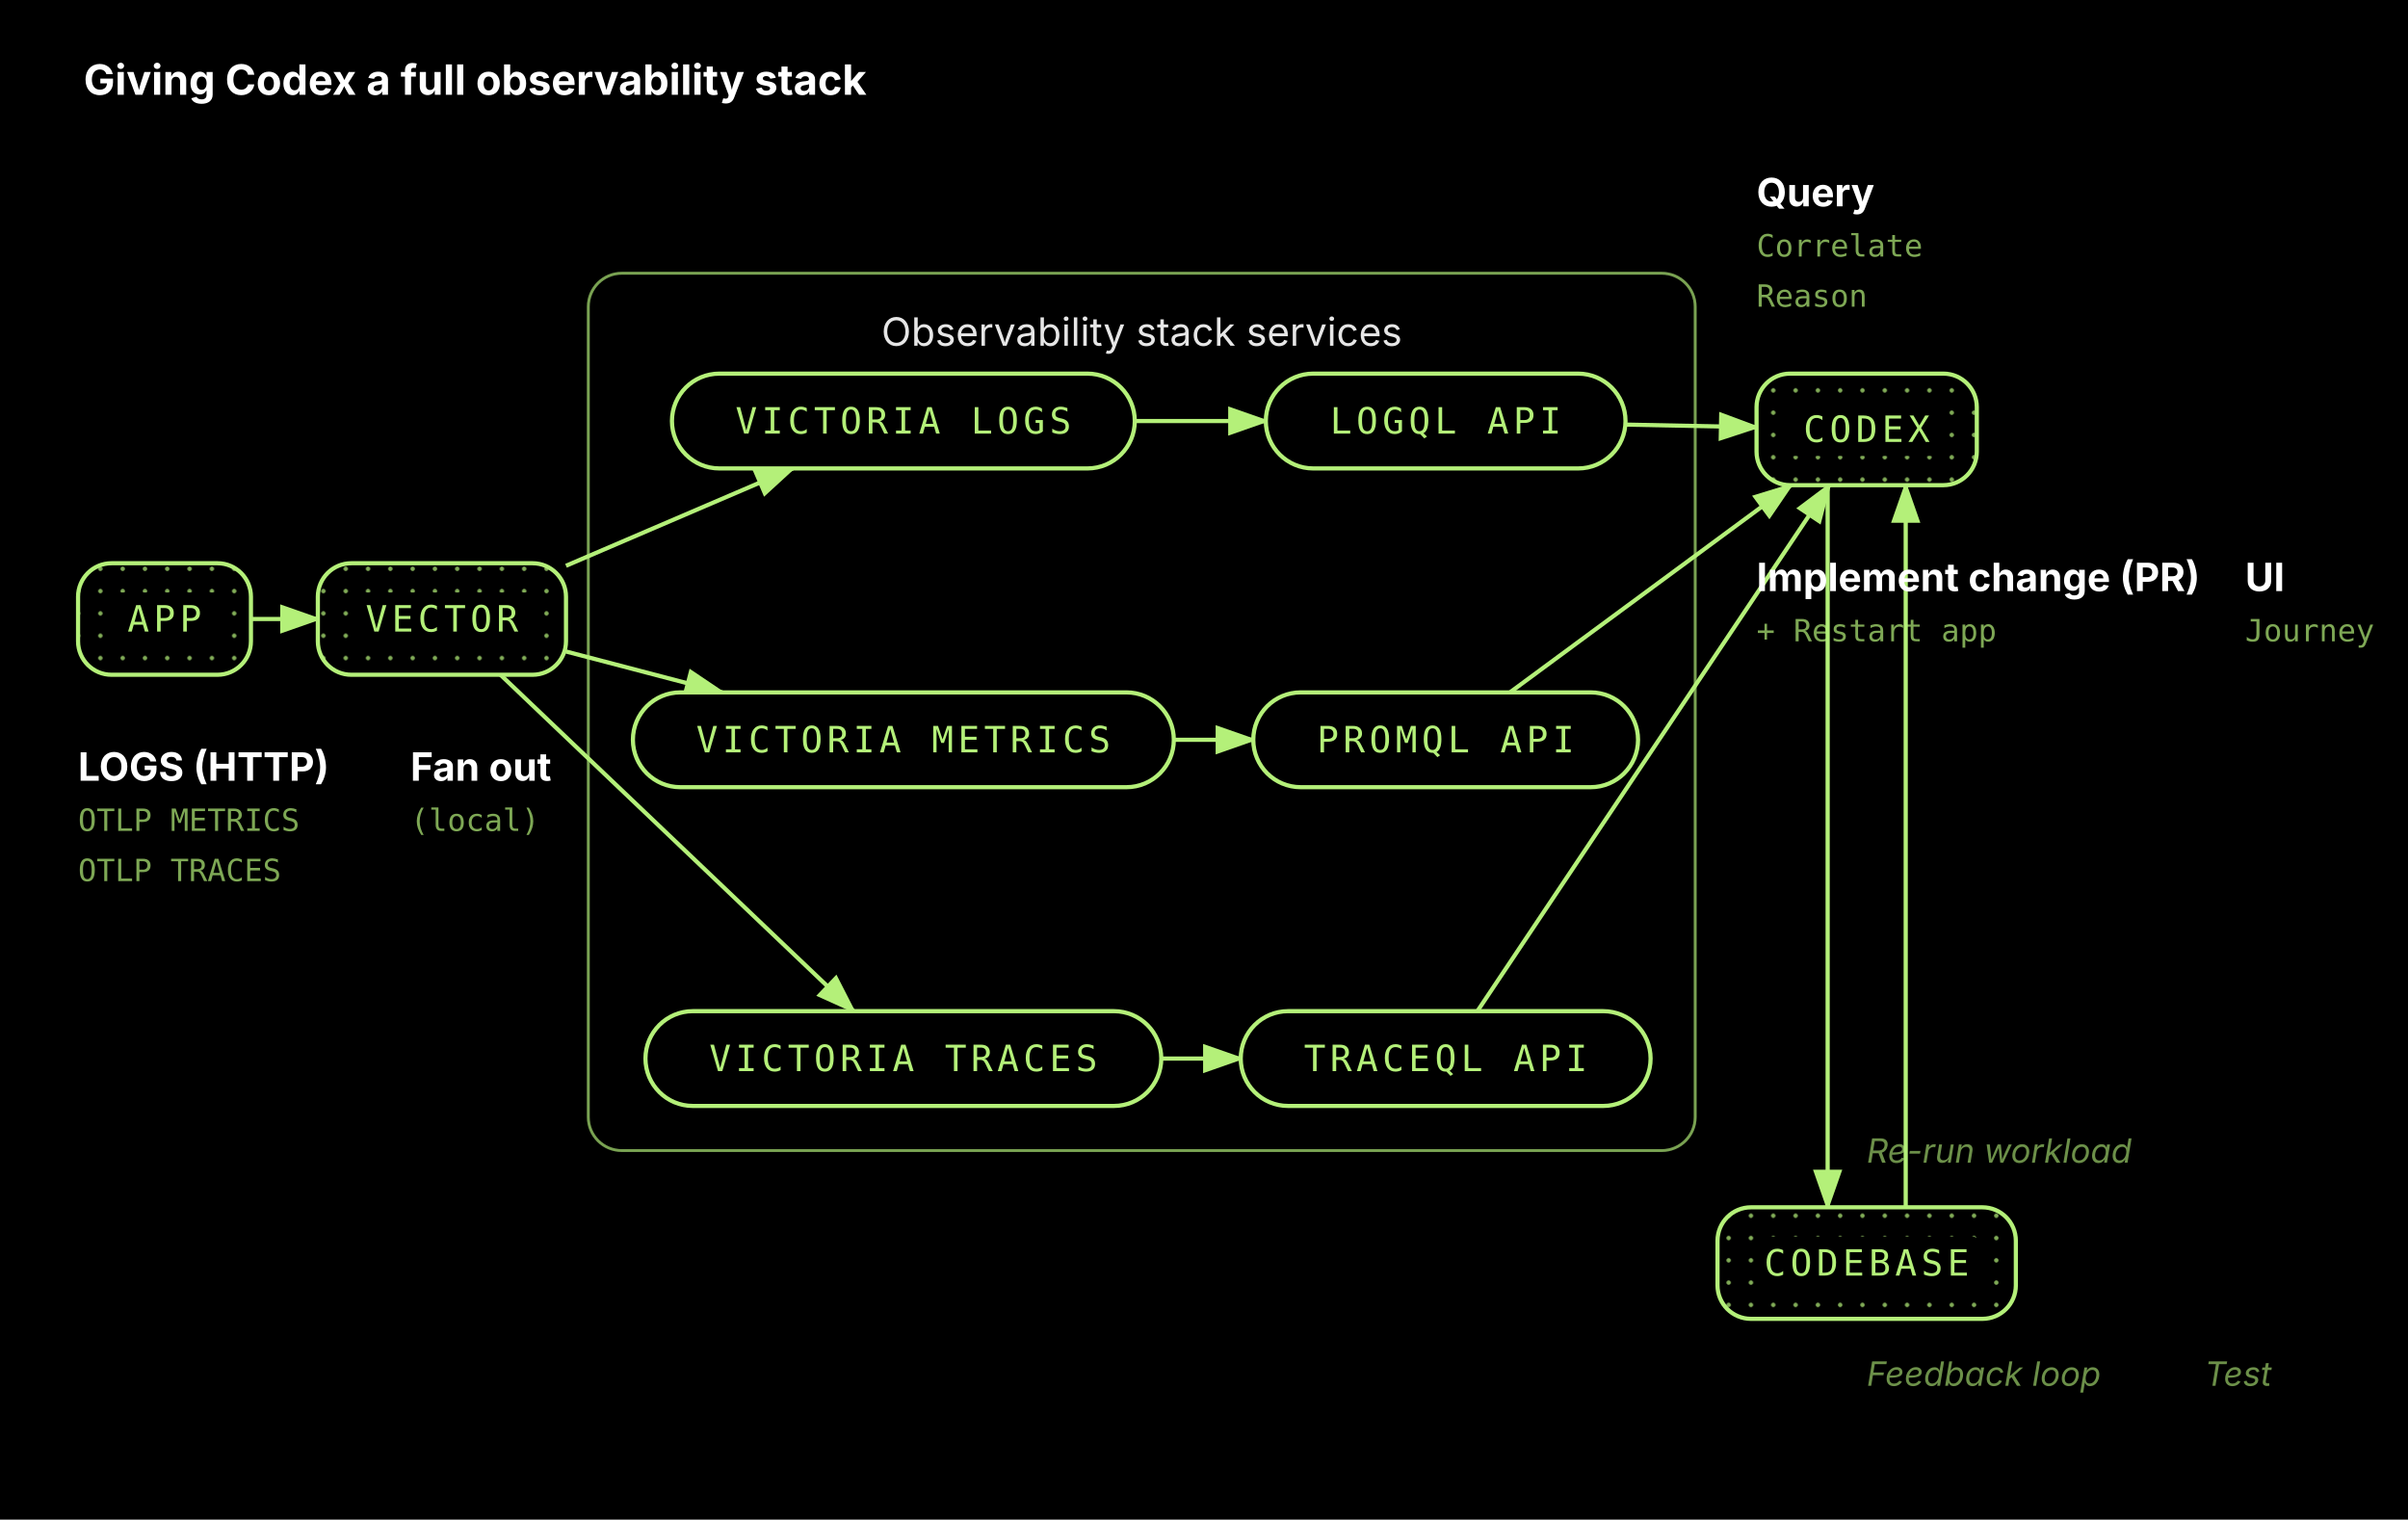
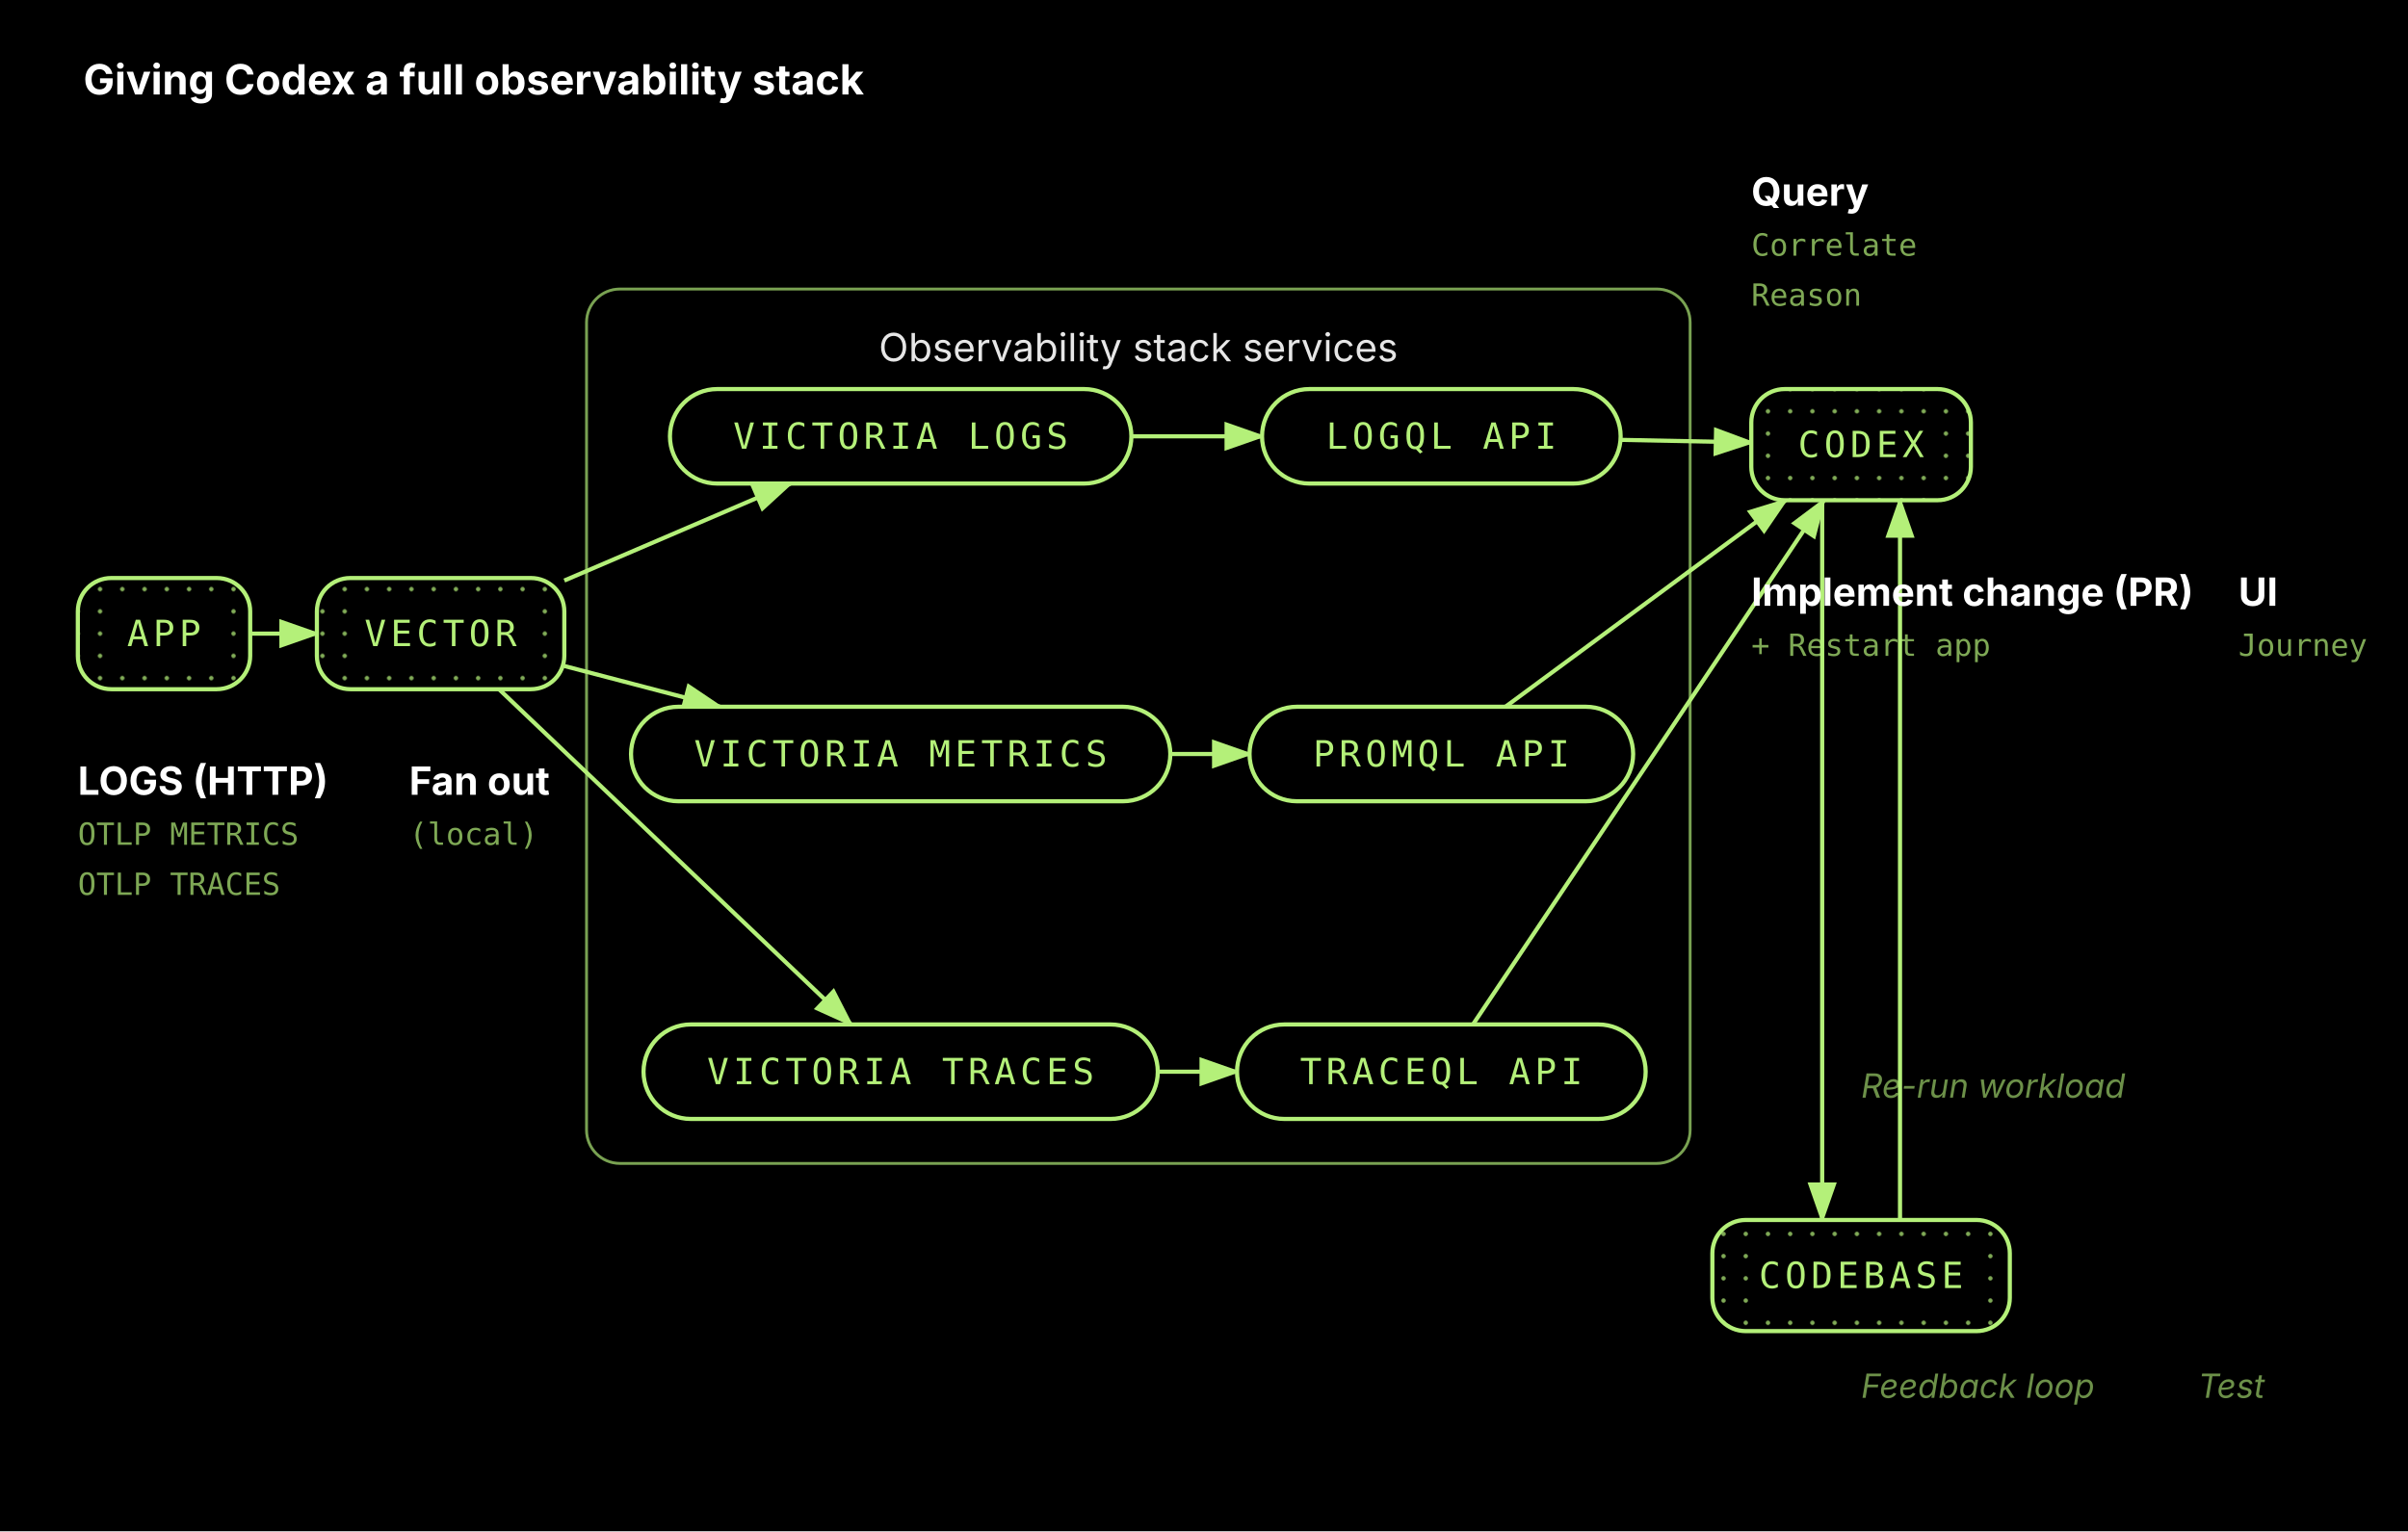
- <svg xmlns="http://www.w3.org/2000/svg" viewBox="0 0 863.65 544.993" width="863.65" height="544.993">
+ <svg xmlns="http://www.w3.org/2000/svg" viewBox="0 0 866.24 550.993" width="866.24" height="550.993">
  <defs>
    <pattern id="dotgrid" width="8" height="8" patternUnits="userSpaceOnUse">
      <rect width="8" height="8" fill="#000000" />
      <circle cx="4" cy="4" r="0.8" fill="#b4f079" opacity="0.7" />
    </pattern>
    <pattern id="crosshatch" width="8" height="8" patternUnits="userSpaceOnUse">
      <rect width="8" height="8" fill="#000000" />
      <path d="M0 8L8 0M-1 1L1 -1M7 9L9 7" stroke="#b4f079" stroke-width="0.8" opacity="0.2" />
    </pattern>
    <pattern id="hero" width="6" height="6" patternUnits="userSpaceOnUse">
      <rect width="6" height="6" fill="#3d6b23" />
      <circle cx="3" cy="3" r="0.6" fill="#5a9a35" opacity="0.5" />
    </pattern>
    <marker id="arrowhead" markerWidth="10" markerHeight="7" refX="9" refY="3.5" orient="auto" markerUnits="strokeWidth">
      <polygon points="0 0, 10 3.5, 0 7" fill="#b4f079" />
    </marker>
    <marker id="arrowhead-reverse" markerWidth="10" markerHeight="7" refX="1" refY="3.5" orient="auto" markerUnits="strokeWidth">
      <polygon points="10 0, 0 3.5, 10 7" fill="#b4f079" />
    </marker>
  </defs>
  <rect width="100%" height="100%" fill="#000000" />
  <g class="diagram">
    <text x="30" y="34" font-family="'Inter', 'Helvetica Neue', Arial, sans-serif" font-size="15" fill="#ffffff" font-weight="700">Giving Codex a full observability stack</text>
-     <rect x="211" y="98" width="397" height="314.642" rx="12" fill="transparent" stroke="#b4f079" stroke-width="1" opacity="0.35" />
-     <rect x="211" y="98" width="397" height="314.642" rx="12" fill="none" stroke="#b4f079" stroke-width="1" opacity="0.5" />
-     <line x1="90" y1="222" x2="114" y2="222" stroke="#b4f079" stroke-width="1.5" marker-end="url(#arrowhead)" />
-     <line x1="203" y1="202.909" x2="284.373" y2="168" stroke="#b4f079" stroke-width="1.5" marker-end="url(#arrowhead)" />
-     <line x1="203" y1="233.648" x2="259.054" y2="248.321" stroke="#b4f079" stroke-width="1.5" marker-end="url(#arrowhead)" />
-     <line x1="179.497" y1="242" x2="306.153" y2="362.642" stroke="#b4f079" stroke-width="1.5" marker-end="url(#arrowhead)" />
-     <line x1="583" y1="152.281" x2="630" y2="153.215" stroke="#b4f079" stroke-width="1.5" marker-end="url(#arrowhead)" />
-     <line x1="541.559" y1="248.321" x2="642.371" y2="174" stroke="#b4f079" stroke-width="1.5" marker-end="url(#arrowhead)" />
-     <line x1="529.876" y1="362.642" x2="656.116" y2="174" stroke="#b4f079" stroke-width="1.5" marker-end="url(#arrowhead)" />
-     <line x1="655.5" y1="174" x2="655.5" y2="432.993" stroke="#b4f079" stroke-width="1.5" marker-end="url(#arrowhead)" />
-     <line x1="683.5" y1="432.993" x2="683.5" y2="174" stroke="#b4f079" stroke-width="1.5" marker-end="url(#arrowhead)" />
-     <line x1="407" y1="151" x2="454" y2="151" stroke="#b4f079" stroke-width="1.5" marker-end="url(#arrowhead)" />
-     <line x1="421" y1="265.321" x2="449.5" y2="265.321" stroke="#b4f079" stroke-width="1.5" marker-end="url(#arrowhead)" />
-     <line x1="416.5" y1="379.642" x2="445" y2="379.642" stroke="#b4f079" stroke-width="1.5" marker-end="url(#arrowhead)" />
-     <rect x="294.5" y="111" width="230" height="24" fill="#000000" rx="3" />
-     <text x="409.5" y="124" font-family="'Inter', 'Helvetica Neue', Arial, sans-serif" font-size="14" fill="#ffffff" opacity="0.9" text-anchor="middle">Observability stack services</text>
-     <rect x="28" y="202" width="62" height="40" rx="12" fill="url(#dotgrid)" stroke="#b4f079" stroke-width="1.5" />
-     <rect x="39" y="212.5" width="40" height="19" fill="#000000" rx="2" />
-     <text x="59" y="222" font-family="'JetBrains Mono', 'Fira Code', 'SF Mono', 'Cascadia Code', monospace" font-size="13" fill="#b4f079" text-anchor="middle" dominant-baseline="central" letter-spacing="0.12em">APP</text>
-     <rect x="114" y="202" width="89" height="40" rx="12" fill="url(#dotgrid)" stroke="#b4f079" stroke-width="1.5" />
-     <rect x="126.5" y="212.5" width="64" height="19" fill="#000000" rx="2" />
-     <text x="158.5" y="222" font-family="'JetBrains Mono', 'Fira Code', 'SF Mono', 'Cascadia Code', monospace" font-size="13" fill="#b4f079" text-anchor="middle" dominant-baseline="central" letter-spacing="0.12em">VECTOR</text>
-     <rect x="630" y="134" width="79" height="40" rx="12" fill="url(#dotgrid)" stroke="#b4f079" stroke-width="1.5" />
-     <rect x="641.5" y="144.5" width="56" height="19" fill="#000000" rx="2" />
-     <text x="669.5" y="154" font-family="'JetBrains Mono', 'Fira Code', 'SF Mono', 'Cascadia Code', monospace" font-size="13" fill="#b4f079" text-anchor="middle" dominant-baseline="central" letter-spacing="0.12em">CODEX</text>
-     <rect x="616" y="432.993" width="107" height="40" rx="12" fill="url(#dotgrid)" stroke="#b4f079" stroke-width="1.5" />
-     <rect x="629.5" y="443.493" width="80" height="19" fill="#000000" rx="2" />
-     <text x="669.5" y="452.993" font-family="'JetBrains Mono', 'Fira Code', 'SF Mono', 'Cascadia Code', monospace" font-size="13" fill="#b4f079" text-anchor="middle" dominant-baseline="central" letter-spacing="0.12em">CODEBASE</text>
-     <rect x="241" y="134" width="166" height="34" rx="17" fill="#000000" stroke="#b4f079" stroke-width="1.5" />
-     <text x="324" y="151" font-family="'JetBrains Mono', 'Fira Code', 'SF Mono', 'Cascadia Code', monospace" font-size="13" fill="#b4f079" text-anchor="middle" dominant-baseline="central" letter-spacing="0.12em">VICTORIA LOGS</text>
-     <rect x="454" y="134" width="129" height="34" rx="17" fill="#000000" stroke="#b4f079" stroke-width="1.5" />
-     <text x="518.5" y="151" font-family="'JetBrains Mono', 'Fira Code', 'SF Mono', 'Cascadia Code', monospace" font-size="13" fill="#b4f079" text-anchor="middle" dominant-baseline="central" letter-spacing="0.12em">LOGQL API</text>
-     <rect x="227" y="248.321" width="194" height="34" rx="17" fill="#000000" stroke="#b4f079" stroke-width="1.5" />
-     <text x="324" y="265.321" font-family="'JetBrains Mono', 'Fira Code', 'SF Mono', 'Cascadia Code', monospace" font-size="13" fill="#b4f079" text-anchor="middle" dominant-baseline="central" letter-spacing="0.12em">VICTORIA METRICS</text>
-     <rect x="449.5" y="248.321" width="138" height="34" rx="17" fill="#000000" stroke="#b4f079" stroke-width="1.5" />
-     <text x="518.5" y="265.321" font-family="'JetBrains Mono', 'Fira Code', 'SF Mono', 'Cascadia Code', monospace" font-size="13" fill="#b4f079" text-anchor="middle" dominant-baseline="central" letter-spacing="0.12em">PROMQL API</text>
-     <rect x="231.5" y="362.642" width="185" height="34" rx="17" fill="#000000" stroke="#b4f079" stroke-width="1.5" />
-     <text x="324" y="379.642" font-family="'JetBrains Mono', 'Fira Code', 'SF Mono', 'Cascadia Code', monospace" font-size="13" fill="#b4f079" text-anchor="middle" dominant-baseline="central" letter-spacing="0.12em">VICTORIA TRACES</text>
-     <rect x="445" y="362.642" width="147" height="34" rx="17" fill="#000000" stroke="#b4f079" stroke-width="1.5" />
-     <text x="518.5" y="379.642" font-family="'JetBrains Mono', 'Fira Code', 'SF Mono', 'Cascadia Code', monospace" font-size="13" fill="#b4f079" text-anchor="middle" dominant-baseline="central" letter-spacing="0.12em">TRACEQL API</text>
-     <text x="28" y="280" font-family="'Inter', 'Helvetica Neue', Arial, sans-serif" font-size="14" fill="#ffffff" font-weight="700">LOGS (HTTP)</text>
-     <text x="28" y="298" font-family="'JetBrains Mono', 'Fira Code', 'SF Mono', 'Cascadia Code', monospace" font-size="11" fill="#b4f079" opacity="0.7">OTLP METRICS</text>
-     <text x="28" y="316" font-family="'JetBrains Mono', 'Fira Code', 'SF Mono', 'Cascadia Code', monospace" font-size="11" fill="#b4f079" opacity="0.7">OTLP TRACES</text>
-     <text x="147.2" y="280" font-family="'Inter', 'Helvetica Neue', Arial, sans-serif" font-size="14" fill="#ffffff" font-weight="700">Fan out</text>
-     <text x="147.2" y="298" font-family="'JetBrains Mono', 'Fira Code', 'SF Mono', 'Cascadia Code', monospace" font-size="11" fill="#b4f079" opacity="0.7">(local)</text>
+     <rect x="211" y="104" width="397" height="314.642" rx="12" fill="transparent" stroke="#b4f079" stroke-width="1" opacity="0.35" />
+     <rect x="211" y="104" width="397" height="314.642" rx="12" fill="none" stroke="#b4f079" stroke-width="1" opacity="0.5" />
+     <line x1="90" y1="228" x2="114" y2="228" stroke="#b4f079" stroke-width="1.5" marker-end="url(#arrowhead)" />
+     <line x1="203" y1="208.909" x2="284.373" y2="174" stroke="#b4f079" stroke-width="1.5" marker-end="url(#arrowhead)" />
+     <line x1="203" y1="239.648" x2="259.054" y2="254.321" stroke="#b4f079" stroke-width="1.5" marker-end="url(#arrowhead)" />
+     <line x1="179.497" y1="248" x2="306.153" y2="368.642" stroke="#b4f079" stroke-width="1.5" marker-end="url(#arrowhead)" />
+     <line x1="583" y1="158.281" x2="630" y2="159.215" stroke="#b4f079" stroke-width="1.5" marker-end="url(#arrowhead)" />
+     <line x1="541.559" y1="254.321" x2="642.371" y2="180" stroke="#b4f079" stroke-width="1.5" marker-end="url(#arrowhead)" />
+     <line x1="529.876" y1="368.642" x2="656.116" y2="180" stroke="#b4f079" stroke-width="1.5" marker-end="url(#arrowhead)" />
+     <line x1="655.5" y1="180" x2="655.5" y2="438.993" stroke="#b4f079" stroke-width="1.5" marker-end="url(#arrowhead)" />
+     <line x1="683.5" y1="438.993" x2="683.5" y2="180" stroke="#b4f079" stroke-width="1.5" marker-end="url(#arrowhead)" />
+     <line x1="407" y1="157" x2="454" y2="157" stroke="#b4f079" stroke-width="1.5" marker-end="url(#arrowhead)" />
+     <line x1="421" y1="271.321" x2="449.5" y2="271.321" stroke="#b4f079" stroke-width="1.5" marker-end="url(#arrowhead)" />
+     <line x1="416.5" y1="385.642" x2="445" y2="385.642" stroke="#b4f079" stroke-width="1.5" marker-end="url(#arrowhead)" />
+     <rect x="294.5" y="117" width="230" height="24" fill="#000000" rx="3" />
+     <text x="409.5" y="130" font-family="'Inter', 'Helvetica Neue', Arial, sans-serif" font-size="14" fill="#ffffff" opacity="0.9" text-anchor="middle">Observability stack services</text>
+     <rect x="28" y="208" width="62" height="40" rx="12" fill="url(#dotgrid)" stroke="#b4f079" stroke-width="1.5" />
+     <rect x="39" y="216.9" width="40" height="22.2" fill="#000000" rx="2" />
+     <text x="59" y="228" font-family="'JetBrains Mono', 'Fira Code', 'SF Mono', 'Cascadia Code', monospace" font-size="13" fill="#b4f079" text-anchor="middle" dominant-baseline="central" letter-spacing="0.12em">APP</text>
+     <rect x="114" y="208" width="89" height="40" rx="12" fill="url(#dotgrid)" stroke="#b4f079" stroke-width="1.5" />
+     <rect x="126.5" y="216.9" width="64" height="22.2" fill="#000000" rx="2" />
+     <text x="158.5" y="228" font-family="'JetBrains Mono', 'Fira Code', 'SF Mono', 'Cascadia Code', monospace" font-size="13" fill="#b4f079" text-anchor="middle" dominant-baseline="central" letter-spacing="0.12em">VECTOR</text>
+     <rect x="630" y="140" width="79" height="40" rx="12" fill="url(#dotgrid)" stroke="#b4f079" stroke-width="1.5" />
+     <rect x="641.5" y="148.9" width="56" height="22.2" fill="#000000" rx="2" />
+     <text x="669.5" y="160" font-family="'JetBrains Mono', 'Fira Code', 'SF Mono', 'Cascadia Code', monospace" font-size="13" fill="#b4f079" text-anchor="middle" dominant-baseline="central" letter-spacing="0.12em">CODEX</text>
+     <rect x="616" y="438.993" width="107" height="40" rx="12" fill="url(#dotgrid)" stroke="#b4f079" stroke-width="1.5" />
+     <rect x="629.5" y="447.893" width="80" height="22.2" fill="#000000" rx="2" />
+     <text x="669.5" y="458.993" font-family="'JetBrains Mono', 'Fira Code', 'SF Mono', 'Cascadia Code', monospace" font-size="13" fill="#b4f079" text-anchor="middle" dominant-baseline="central" letter-spacing="0.12em">CODEBASE</text>
+     <rect x="241" y="140" width="166" height="34" rx="17" fill="#000000" stroke="#b4f079" stroke-width="1.5" />
+     <text x="324" y="157" font-family="'JetBrains Mono', 'Fira Code', 'SF Mono', 'Cascadia Code', monospace" font-size="13" fill="#b4f079" text-anchor="middle" dominant-baseline="central" letter-spacing="0.12em">VICTORIA LOGS</text>
+     <rect x="454" y="140" width="129" height="34" rx="17" fill="#000000" stroke="#b4f079" stroke-width="1.5" />
+     <text x="518.5" y="157" font-family="'JetBrains Mono', 'Fira Code', 'SF Mono', 'Cascadia Code', monospace" font-size="13" fill="#b4f079" text-anchor="middle" dominant-baseline="central" letter-spacing="0.12em">LOGQL API</text>
+     <rect x="227" y="254.321" width="194" height="34" rx="17" fill="#000000" stroke="#b4f079" stroke-width="1.5" />
+     <text x="324" y="271.321" font-family="'JetBrains Mono', 'Fira Code', 'SF Mono', 'Cascadia Code', monospace" font-size="13" fill="#b4f079" text-anchor="middle" dominant-baseline="central" letter-spacing="0.12em">VICTORIA METRICS</text>
+     <rect x="449.5" y="254.321" width="138" height="34" rx="17" fill="#000000" stroke="#b4f079" stroke-width="1.5" />
+     <text x="518.5" y="271.321" font-family="'JetBrains Mono', 'Fira Code', 'SF Mono', 'Cascadia Code', monospace" font-size="13" fill="#b4f079" text-anchor="middle" dominant-baseline="central" letter-spacing="0.12em">PROMQL API</text>
+     <rect x="231.5" y="368.642" width="185" height="34" rx="17" fill="#000000" stroke="#b4f079" stroke-width="1.5" />
+     <text x="324" y="385.642" font-family="'JetBrains Mono', 'Fira Code', 'SF Mono', 'Cascadia Code', monospace" font-size="13" fill="#b4f079" text-anchor="middle" dominant-baseline="central" letter-spacing="0.12em">VICTORIA TRACES</text>
+     <rect x="445" y="368.642" width="147" height="34" rx="17" fill="#000000" stroke="#b4f079" stroke-width="1.5" />
+     <text x="518.5" y="385.642" font-family="'JetBrains Mono', 'Fira Code', 'SF Mono', 'Cascadia Code', monospace" font-size="13" fill="#b4f079" text-anchor="middle" dominant-baseline="central" letter-spacing="0.12em">TRACEQL API</text>
+     <text x="28" y="286" font-family="'Inter', 'Helvetica Neue', Arial, sans-serif" font-size="14" fill="#ffffff" font-weight="700">LOGS (HTTP)</text>
+     <text x="28" y="304" font-family="'JetBrains Mono', 'Fira Code', 'SF Mono', 'Cascadia Code', monospace" font-size="11" fill="#b4f079" opacity="0.7">OTLP METRICS</text>
+     <text x="28" y="322" font-family="'JetBrains Mono', 'Fira Code', 'SF Mono', 'Cascadia Code', monospace" font-size="11" fill="#b4f079" opacity="0.7">OTLP TRACES</text>
+     <text x="147.2" y="286" font-family="'Inter', 'Helvetica Neue', Arial, sans-serif" font-size="14" fill="#ffffff" font-weight="700">Fan out</text>
+     <text x="147.2" y="304" font-family="'JetBrains Mono', 'Fira Code', 'SF Mono', 'Cascadia Code', monospace" font-size="11" fill="#b4f079" opacity="0.7">(local)</text>
    <text x="630" y="74" font-family="'Inter', 'Helvetica Neue', Arial, sans-serif" font-size="14" fill="#ffffff" font-weight="700">Query</text>
    <text x="630" y="92" font-family="'JetBrains Mono', 'Fira Code', 'SF Mono', 'Cascadia Code', monospace" font-size="11" fill="#b4f079" opacity="0.7">Correlate</text>
    <text x="630" y="110" font-family="'JetBrains Mono', 'Fira Code', 'SF Mono', 'Cascadia Code', monospace" font-size="11" fill="#b4f079" opacity="0.7">Reason</text>
-     <text x="630" y="212" font-family="'Inter', 'Helvetica Neue', Arial, sans-serif" font-size="14" fill="#ffffff" font-weight="700">Implement change (PR)</text>
-     <text x="630" y="230" font-family="'JetBrains Mono', 'Fira Code', 'SF Mono', 'Cascadia Code', monospace" font-size="11" fill="#b4f079" opacity="0.7">+ Restart app</text>
-     <text x="805.24" y="212" font-family="'Inter', 'Helvetica Neue', Arial, sans-serif" font-size="14" fill="#ffffff" font-weight="700">UI</text>
-     <text x="805.24" y="230" font-family="'JetBrains Mono', 'Fira Code', 'SF Mono', 'Cascadia Code', monospace" font-size="11" fill="#b4f079" opacity="0.7">Journey</text>
-     <text x="669.5" y="416.993" font-family="'Inter', 'Helvetica Neue', Arial, sans-serif" font-size="12" fill="#b4f079" opacity="0.6" font-style="italic">Re-run workload</text>
-     <text x="669.5" y="496.993" font-family="'Inter', 'Helvetica Neue', Arial, sans-serif" font-size="12" fill="#b4f079" opacity="0.6" font-style="italic">Feedback loop</text>
-     <text x="790.7" y="496.993" font-family="'Inter', 'Helvetica Neue', Arial, sans-serif" font-size="12" fill="#b4f079" opacity="0.6" font-style="italic">Test</text>
+     <text x="630" y="218" font-family="'Inter', 'Helvetica Neue', Arial, sans-serif" font-size="14" fill="#ffffff" font-weight="700">Implement change (PR)</text>
+     <text x="630" y="236" font-family="'JetBrains Mono', 'Fira Code', 'SF Mono', 'Cascadia Code', monospace" font-size="11" fill="#b4f079" opacity="0.7">+ Restart app</text>
+     <text x="805.24" y="218" font-family="'Inter', 'Helvetica Neue', Arial, sans-serif" font-size="14" fill="#ffffff" font-weight="700">UI</text>
+     <text x="805.24" y="236" font-family="'JetBrains Mono', 'Fira Code', 'SF Mono', 'Cascadia Code', monospace" font-size="11" fill="#b4f079" opacity="0.7">Journey</text>
+     <text x="669.5" y="394.993" font-family="'Inter', 'Helvetica Neue', Arial, sans-serif" font-size="12" fill="#b4f079" opacity="0.6" font-style="italic">Re-run workload</text>
+     <text x="669.5" y="502.993" font-family="'Inter', 'Helvetica Neue', Arial, sans-serif" font-size="12" fill="#b4f079" opacity="0.6" font-style="italic">Feedback loop</text>
+     <text x="790.7" y="502.993" font-family="'Inter', 'Helvetica Neue', Arial, sans-serif" font-size="12" fill="#b4f079" opacity="0.6" font-style="italic">Test</text>
  </g>
</svg>
